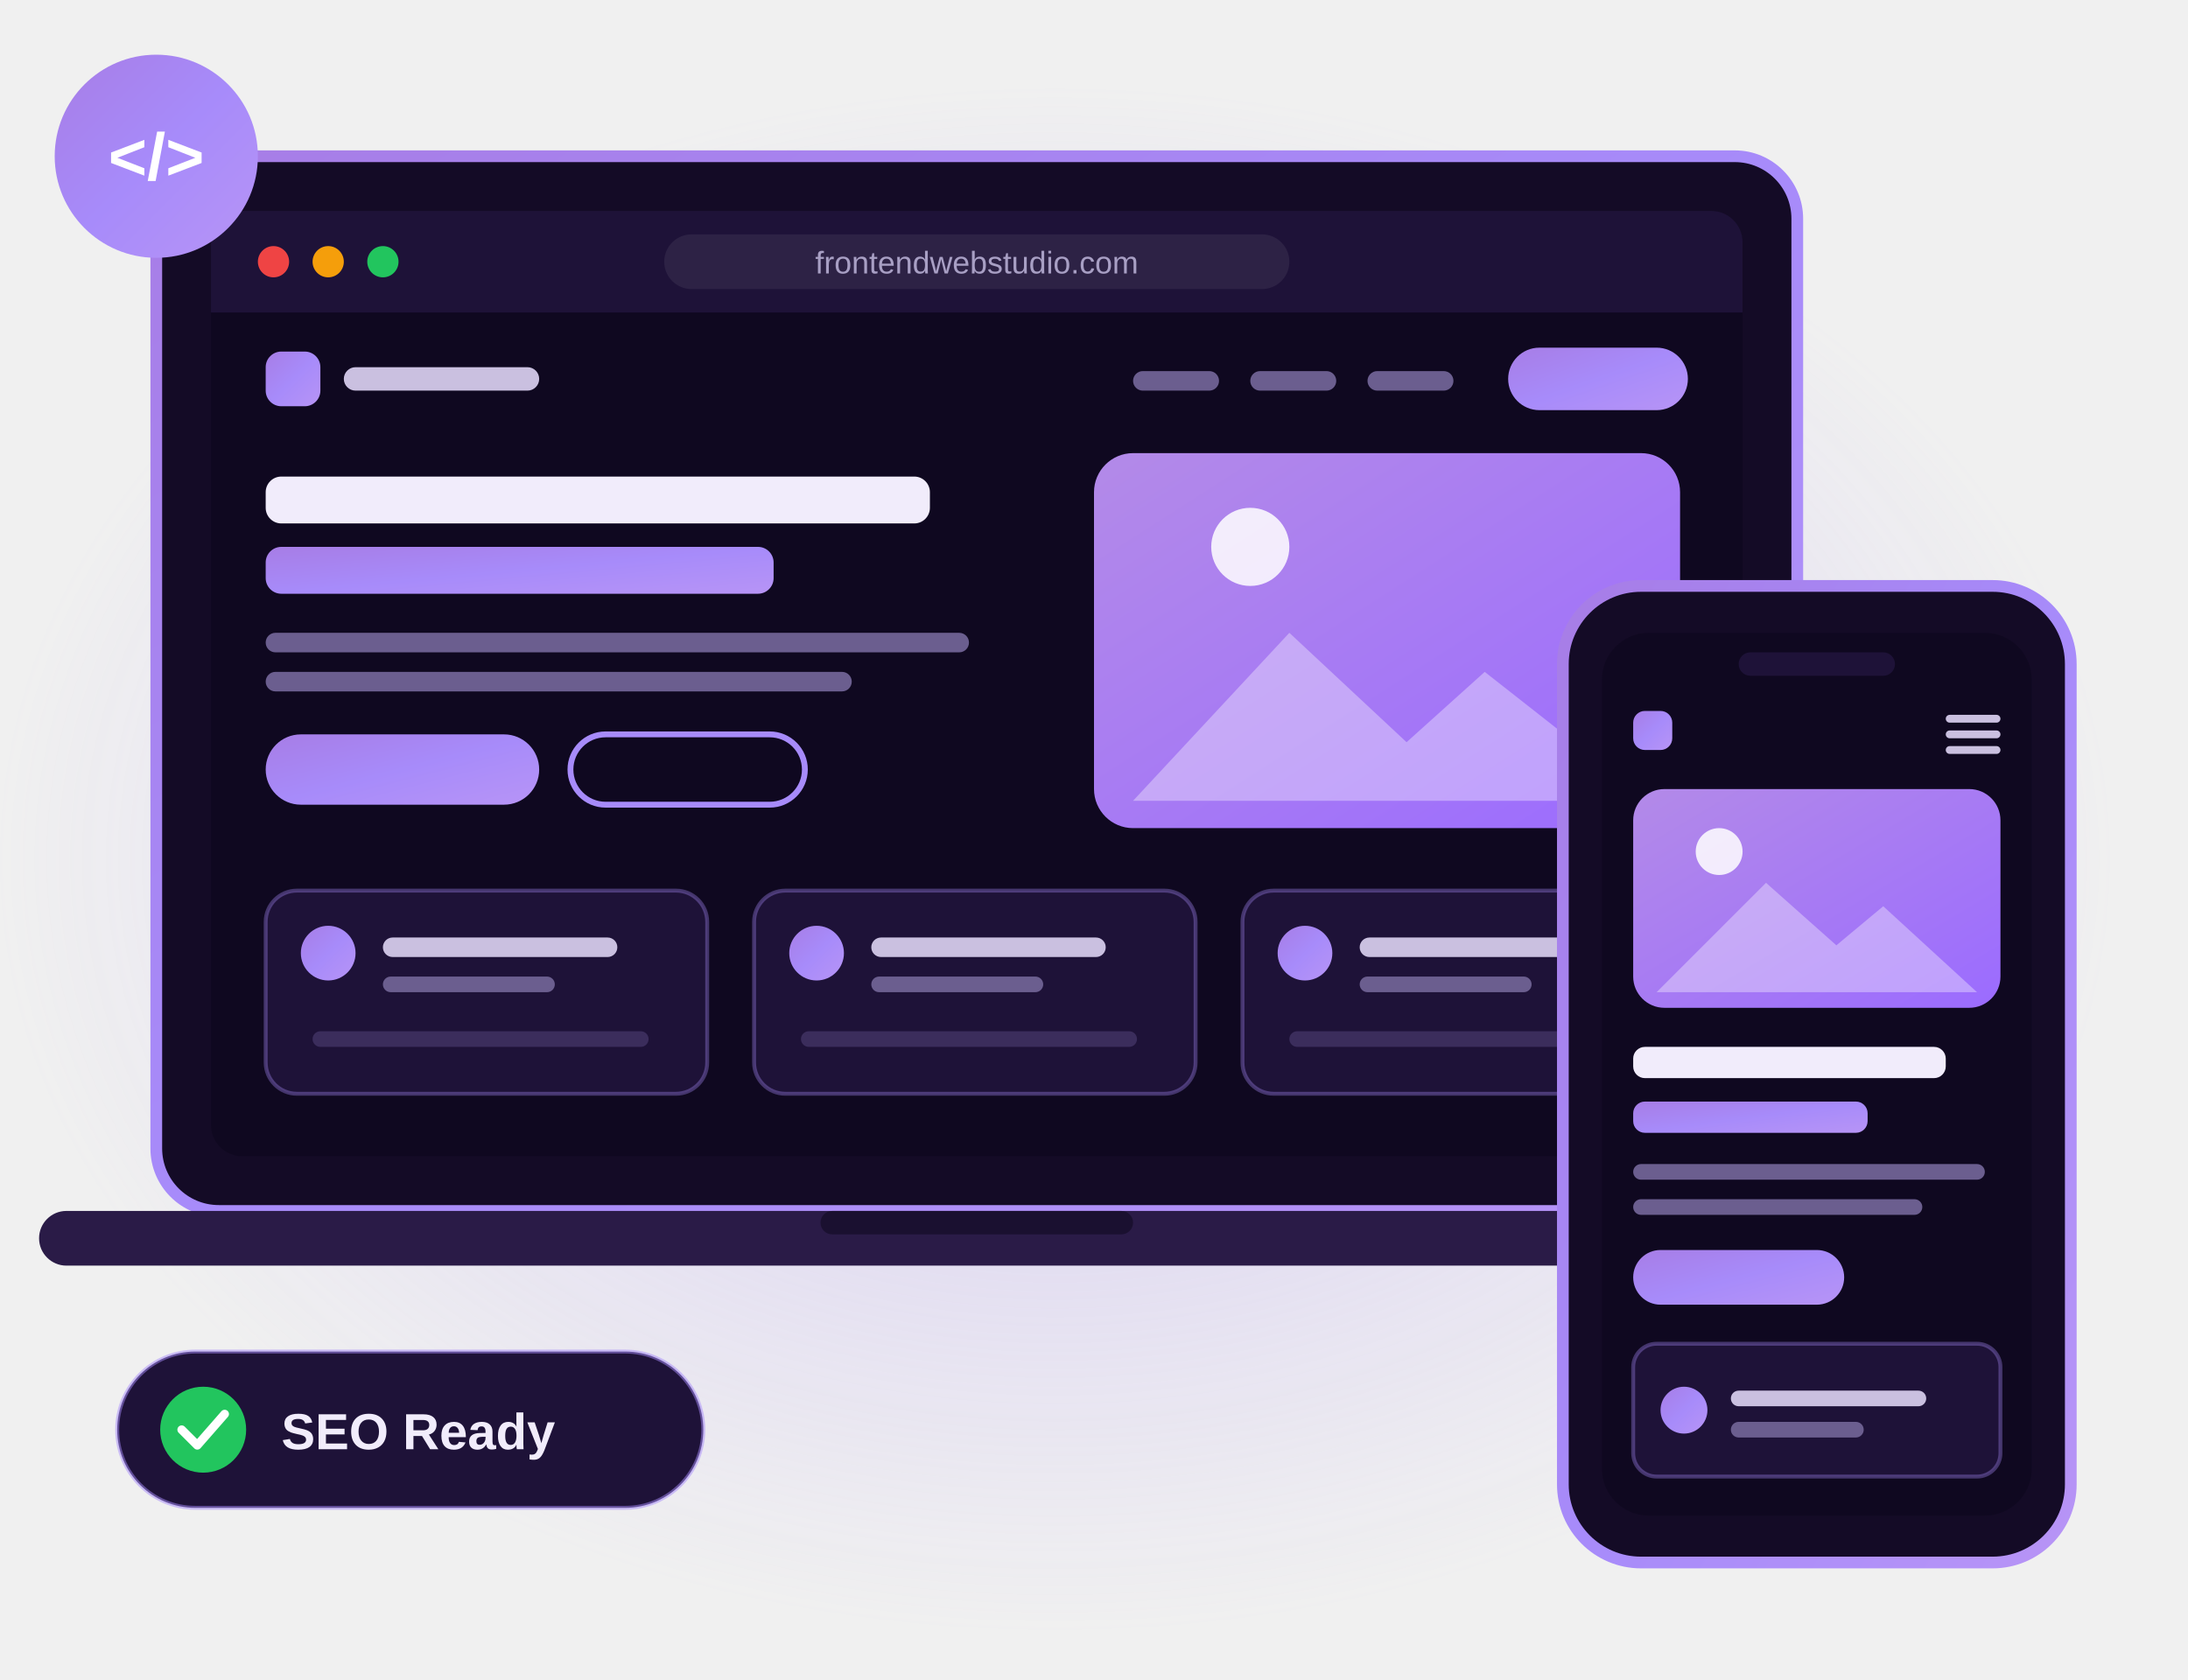
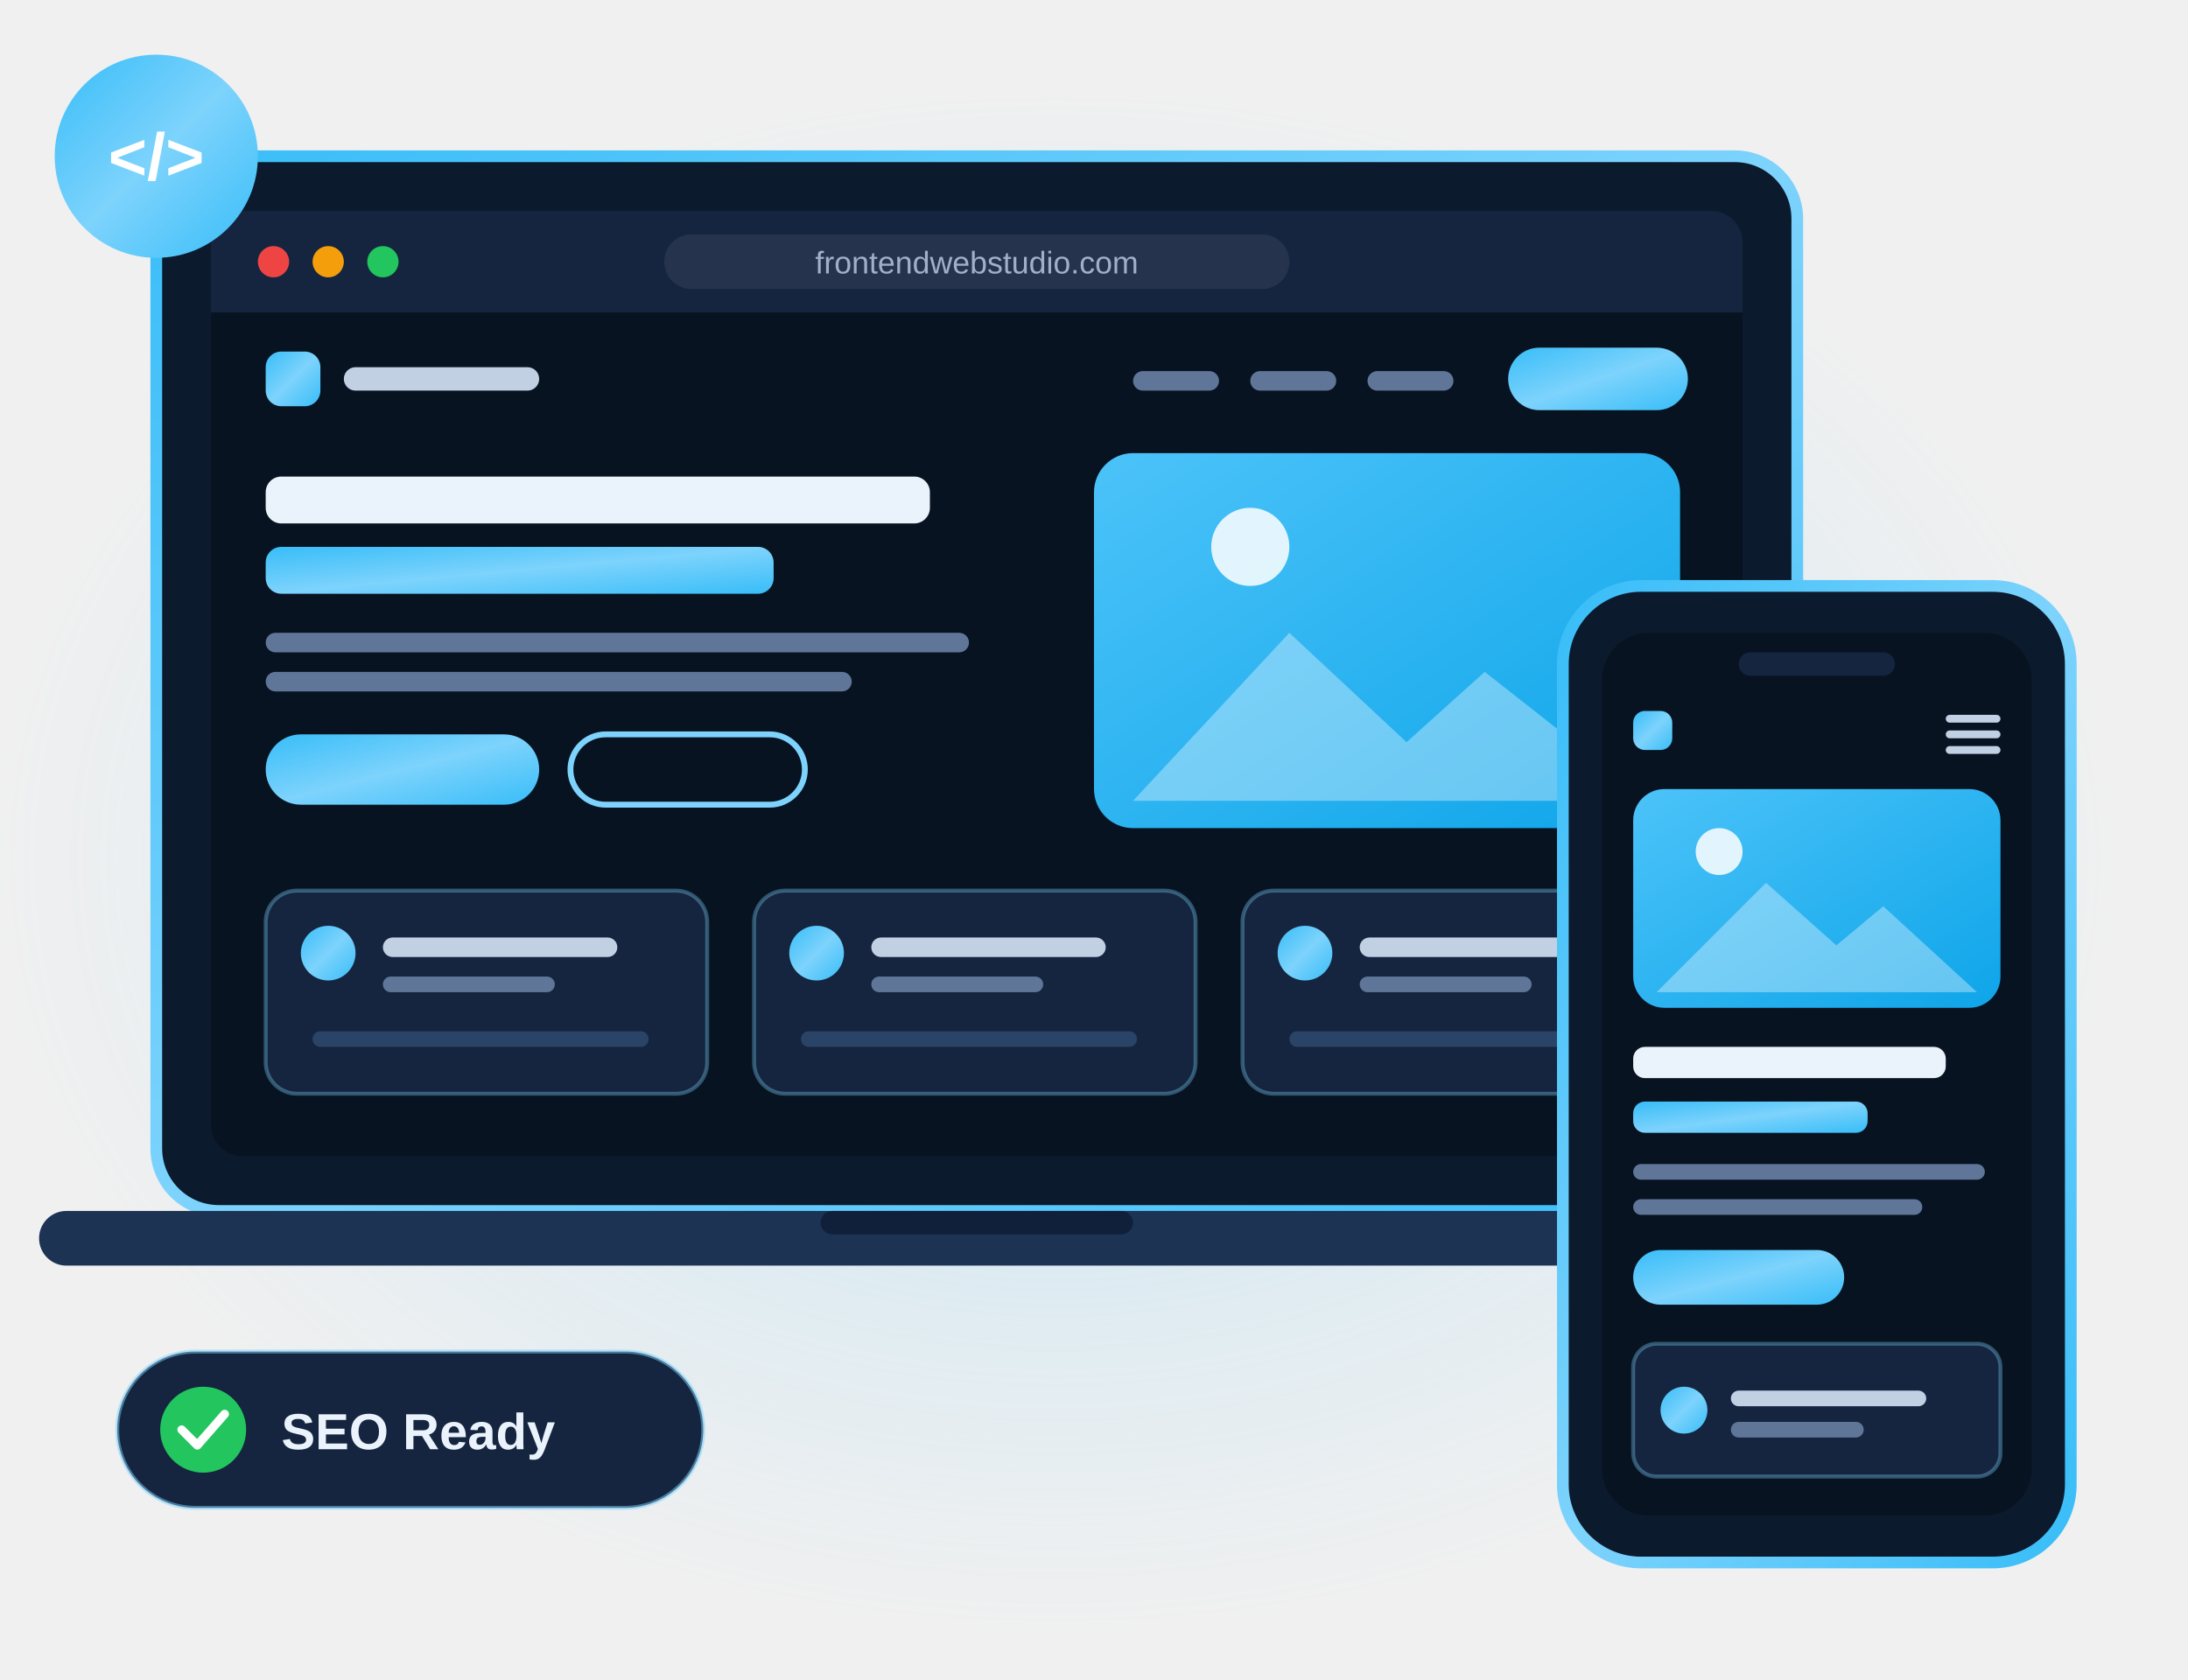
<svg xmlns="http://www.w3.org/2000/svg" viewBox="0 0 560 430" width="560" height="430" role="img" aria-label="Responsive website shown on a laptop and a mobile phone">
  <defs>
    <linearGradient id="g1" x1="0" y1="0" x2="1" y2="1">
-       <stop offset="0" stop-color="#a77de6" />
-       <stop offset="0.5" stop-color="#a78bfa" />
-       <stop offset="1" stop-color="#b794f6" />
+       <stop offset="0" stop-color="#38bdf8" />
+       <stop offset="0.5" stop-color="#7dd3fc" />
+       <stop offset="1" stop-color="#38bdf8" />
    </linearGradient>
    <linearGradient id="gSoft" x1="0" y1="0" x2="1" y2="1">
-       <stop offset="0" stop-color="#b38ae8" />
-       <stop offset="1" stop-color="#9b6bff" />
+       <stop offset="0" stop-color="#4cc3f9" />
+       <stop offset="1" stop-color="#0ea5e9" />
    </linearGradient>
    <radialGradient id="glow" cx="0.5" cy="0.5" r="0.5">
-       <stop offset="0" stop-color="#a78bfa" stop-opacity="0.35" />
-       <stop offset="1" stop-color="#a78bfa" stop-opacity="0" />
+       <stop offset="0" stop-color="#7dd3fc" stop-opacity="0.35" />
+       <stop offset="1" stop-color="#7dd3fc" stop-opacity="0" />
    </radialGradient>
    <clipPath id="laptopScreen">
      <rect x="54" y="54" width="392" height="242" rx="8" />
    </clipPath>
    <clipPath id="phoneScreen">
      <rect x="410" y="162" width="110" height="226" rx="12" />
    </clipPath>
  </defs>
  <ellipse cx="270" cy="220" rx="270" ry="200" fill="url(#glow)" />
-   <rect x="40" y="40" width="420" height="270" rx="16" fill="#140b26" stroke="url(#g1)" stroke-width="3" />
-   <rect x="54" y="54" width="392" height="242" rx="8" fill="#0f0820" />
+   <rect x="40" y="40" width="420" height="270" rx="16" fill="#0c1a2e" stroke="url(#g1)" stroke-width="3" />
+   <rect x="54" y="54" width="392" height="242" rx="8" fill="#081322" />
  <g clip-path="url(#laptopScreen)">
-     <rect x="54" y="54" width="392" height="26" fill="#1e1238" />
+     <rect x="54" y="54" width="392" height="26" fill="#15253f" />
    <circle cx="70" cy="67" r="4" fill="#ef4444" />
    <circle cx="84" cy="67" r="4" fill="#f59e0b" />
    <circle cx="98" cy="67" r="4" fill="#22c55e" />
    <rect x="170" y="60" width="160" height="14" rx="7" fill="#ffffff" fill-opacity="0.07" />
-     <text x="250" y="70" text-anchor="middle" font-family="Arial, sans-serif" font-size="8" fill="#a89fc4">frontendwebstudio.com</text>
+     <text x="250" y="70" text-anchor="middle" font-family="Arial, sans-serif" font-size="8" fill="#9fb0c8">frontendwebstudio.com</text>
    <rect x="68" y="90" width="14" height="14" rx="4" fill="url(#g1)" />
-     <rect x="88" y="94" width="50" height="6" rx="3" fill="#cac0e0" />
-     <rect x="290" y="95" width="22" height="5" rx="2.5" fill="#6b5e8f" />
-     <rect x="320" y="95" width="22" height="5" rx="2.5" fill="#6b5e8f" />
-     <rect x="350" y="95" width="22" height="5" rx="2.5" fill="#6b5e8f" />
+     <rect x="88" y="94" width="50" height="6" rx="3" fill="#c2d0e4" />
+     <rect x="290" y="95" width="22" height="5" rx="2.5" fill="#5f7699" />
+     <rect x="320" y="95" width="22" height="5" rx="2.5" fill="#5f7699" />
+     <rect x="350" y="95" width="22" height="5" rx="2.5" fill="#5f7699" />
    <rect x="386" y="89" width="46" height="16" rx="8" fill="url(#g1)" />
-     <rect x="68" y="122" width="170" height="12" rx="4" fill="#f1ecfb" />
+     <rect x="68" y="122" width="170" height="12" rx="4" fill="#eaf2fb" />
    <rect x="68" y="140" width="130" height="12" rx="4" fill="url(#g1)" />
-     <rect x="68" y="162" width="180" height="5" rx="2.5" fill="#6b5e8f" />
-     <rect x="68" y="172" width="150" height="5" rx="2.5" fill="#6b5e8f" />
+     <rect x="68" y="162" width="180" height="5" rx="2.5" fill="#5f7699" />
+     <rect x="68" y="172" width="150" height="5" rx="2.5" fill="#5f7699" />
    <rect x="68" y="188" width="70" height="18" rx="9" fill="url(#g1)" />
-     <rect x="146" y="188" width="60" height="18" rx="9" fill="none" stroke="#a78bfa" stroke-width="1.5" />
+     <rect x="146" y="188" width="60" height="18" rx="9" fill="none" stroke="#7dd3fc" stroke-width="1.5" />
    <rect x="280" y="116" width="150" height="96" rx="10" fill="url(#gSoft)" />
    <circle cx="320" cy="140" r="10" fill="#ffffff" fill-opacity="0.85" />
    <polygon points="290,205 330,162 360,190 380,172 422,205" fill="#ffffff" fill-opacity="0.35" />
    <g>
-       <rect x="68" y="228" width="113" height="52" rx="8" fill="#1e1238" stroke="#a78bfa" stroke-opacity="0.35" />
+       <rect x="68" y="228" width="113" height="52" rx="8" fill="#15253f" stroke="#7dd3fc" stroke-opacity="0.35" />
      <circle cx="84" cy="244" r="7" fill="url(#g1)" />
-       <rect x="98" y="240" width="60" height="5" rx="2.5" fill="#cac0e0" />
-       <rect x="98" y="250" width="44" height="4" rx="2" fill="#6b5e8f" />
-       <rect x="80" y="264" width="86" height="4" rx="2" fill="#3b2d5c" />
+       <rect x="98" y="240" width="60" height="5" rx="2.5" fill="#c2d0e4" />
+       <rect x="98" y="250" width="44" height="4" rx="2" fill="#5f7699" />
+       <rect x="80" y="264" width="86" height="4" rx="2" fill="#2a4468" />
    </g>
    <g>
-       <rect x="193" y="228" width="113" height="52" rx="8" fill="#1e1238" stroke="#a78bfa" stroke-opacity="0.35" />
+       <rect x="193" y="228" width="113" height="52" rx="8" fill="#15253f" stroke="#7dd3fc" stroke-opacity="0.35" />
      <circle cx="209" cy="244" r="7" fill="url(#g1)" />
-       <rect x="223" y="240" width="60" height="5" rx="2.5" fill="#cac0e0" />
-       <rect x="223" y="250" width="44" height="4" rx="2" fill="#6b5e8f" />
-       <rect x="205" y="264" width="86" height="4" rx="2" fill="#3b2d5c" />
+       <rect x="223" y="240" width="60" height="5" rx="2.5" fill="#c2d0e4" />
+       <rect x="223" y="250" width="44" height="4" rx="2" fill="#5f7699" />
+       <rect x="205" y="264" width="86" height="4" rx="2" fill="#2a4468" />
    </g>
    <g>
-       <rect x="318" y="228" width="113" height="52" rx="8" fill="#1e1238" stroke="#a78bfa" stroke-opacity="0.35" />
+       <rect x="318" y="228" width="113" height="52" rx="8" fill="#15253f" stroke="#7dd3fc" stroke-opacity="0.35" />
      <circle cx="334" cy="244" r="7" fill="url(#g1)" />
-       <rect x="348" y="240" width="60" height="5" rx="2.5" fill="#cac0e0" />
-       <rect x="348" y="250" width="44" height="4" rx="2" fill="#6b5e8f" />
-       <rect x="330" y="264" width="86" height="4" rx="2" fill="#3b2d5c" />
+       <rect x="348" y="240" width="60" height="5" rx="2.5" fill="#c2d0e4" />
+       <rect x="348" y="250" width="44" height="4" rx="2" fill="#5f7699" />
+       <rect x="330" y="264" width="86" height="4" rx="2" fill="#2a4468" />
    </g>
  </g>
-   <rect x="10" y="310" width="480" height="14" rx="7" fill="#2a1b47" />
-   <rect x="210" y="310" width="80" height="6" rx="3" fill="#1a1030" />
-   <rect x="400" y="150" width="130" height="250" rx="20" fill="#140b26" stroke="url(#g1)" stroke-width="3" />
-   <rect x="410" y="162" width="110" height="226" rx="12" fill="#0f0820" />
+   <rect x="10" y="310" width="480" height="14" rx="7" fill="#1d3354" />
+   <rect x="210" y="310" width="80" height="6" rx="3" fill="#11203a" />
+   <rect x="400" y="150" width="130" height="250" rx="20" fill="#0c1a2e" stroke="url(#g1)" stroke-width="3" />
+   <rect x="410" y="162" width="110" height="226" rx="12" fill="#081322" />
  <g clip-path="url(#phoneScreen)">
-     <rect x="445" y="167" width="40" height="6" rx="3" fill="#1e1238" />
+     <rect x="445" y="167" width="40" height="6" rx="3" fill="#15253f" />
    <rect x="418" y="182" width="10" height="10" rx="3" fill="url(#g1)" />
-     <rect x="498" y="183" width="14" height="2" rx="1" fill="#cac0e0" />
-     <rect x="498" y="187" width="14" height="2" rx="1" fill="#cac0e0" />
-     <rect x="498" y="191" width="14" height="2" rx="1" fill="#cac0e0" />
+     <rect x="498" y="183" width="14" height="2" rx="1" fill="#c2d0e4" />
+     <rect x="498" y="187" width="14" height="2" rx="1" fill="#c2d0e4" />
+     <rect x="498" y="191" width="14" height="2" rx="1" fill="#c2d0e4" />
    <rect x="418" y="202" width="94" height="56" rx="8" fill="url(#gSoft)" />
    <circle cx="440" cy="218" r="6" fill="#ffffff" fill-opacity="0.85" />
    <polygon points="424,254 452,226 470,242 482,232 506,254" fill="#ffffff" fill-opacity="0.35" />
-     <rect x="418" y="268" width="80" height="8" rx="3" fill="#f1ecfb" />
+     <rect x="418" y="268" width="80" height="8" rx="3" fill="#eaf2fb" />
    <rect x="418" y="282" width="60" height="8" rx="3" fill="url(#g1)" />
-     <rect x="418" y="298" width="90" height="4" rx="2" fill="#6b5e8f" />
-     <rect x="418" y="307" width="74" height="4" rx="2" fill="#6b5e8f" />
+     <rect x="418" y="298" width="90" height="4" rx="2" fill="#5f7699" />
+     <rect x="418" y="307" width="74" height="4" rx="2" fill="#5f7699" />
    <rect x="418" y="320" width="54" height="14" rx="7" fill="url(#g1)" />
-     <rect x="418" y="344" width="94" height="34" rx="6" fill="#1e1238" stroke="#a78bfa" stroke-opacity="0.35" />
+     <rect x="418" y="344" width="94" height="34" rx="6" fill="#15253f" stroke="#7dd3fc" stroke-opacity="0.35" />
    <circle cx="431" cy="361" r="6" fill="url(#g1)" />
-     <rect x="443" y="356" width="50" height="4" rx="2" fill="#cac0e0" />
-     <rect x="443" y="364" width="34" height="4" rx="2" fill="#6b5e8f" />
+     <rect x="443" y="356" width="50" height="4" rx="2" fill="#c2d0e4" />
+     <rect x="443" y="364" width="34" height="4" rx="2" fill="#5f7699" />
  </g>
  <circle cx="40" cy="40" r="26" fill="url(#g1)" />
  <text x="40" y="46" text-anchor="middle" font-family="Arial, sans-serif" font-size="17" font-weight="700" fill="#ffffff">&lt;/&gt;</text>
-   <rect x="30" y="346" width="150" height="40" rx="20" fill="#1e1238" stroke="#a78bfa" stroke-opacity="0.5" />
+   <rect x="30" y="346" width="150" height="40" rx="20" fill="#15253f" stroke="#7dd3fc" stroke-opacity="0.5" />
  <circle cx="52" cy="366" r="11" fill="#22c55e" />
  <path d="M46.5 366 l4 4 l7 -8" fill="none" stroke="#ffffff" stroke-width="2.2" stroke-linecap="round" stroke-linejoin="round" />
-   <text x="72" y="371" font-family="Arial, sans-serif" font-size="13" font-weight="700" fill="#f1ecfb">SEO Ready</text>
+   <text x="72" y="371" font-family="Arial, sans-serif" font-size="13" font-weight="700" fill="#eaf2fb">SEO Ready</text>
</svg>
